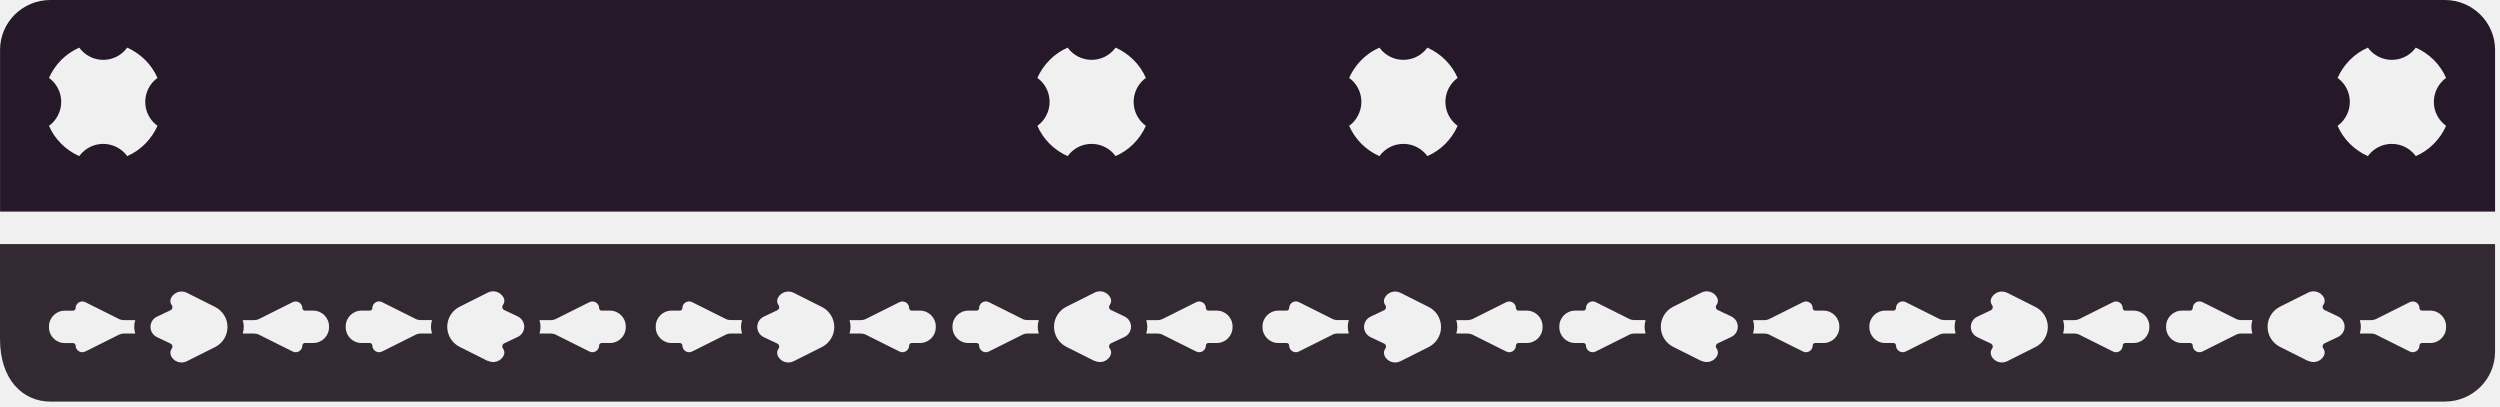
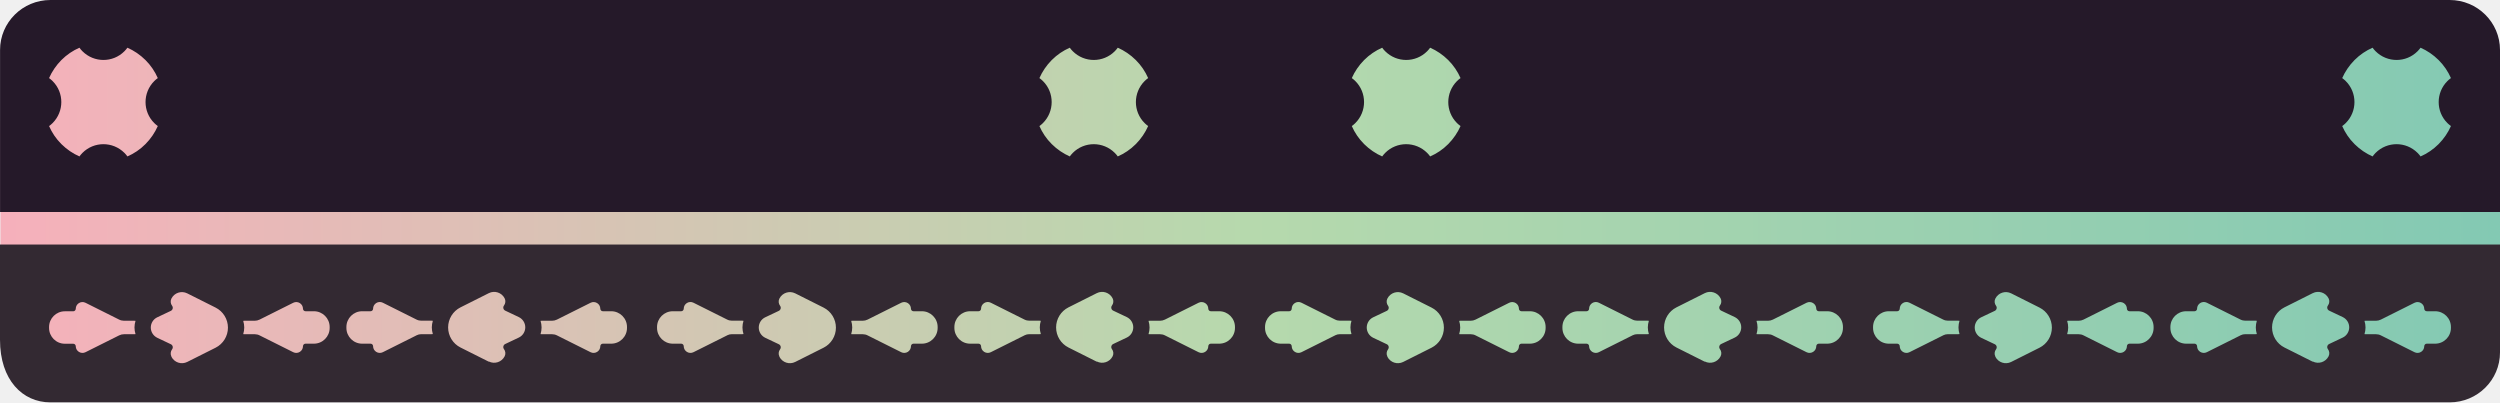
- <svg xmlns="http://www.w3.org/2000/svg" width="461" height="75" viewBox="0 0 461 75" fill="none">
-   <g clip-path="url(#clip0_54715_969)">
-     <path d="M460.09 64.86V45H0V62.53C0 69.94 4.15 74.05 9.27 74.05H450.82C455.94 74.05 460.09 69.93 460.09 64.86ZM446.15 56.82C446.15 57.07 446.36 57.28 446.61 57.28H448.16C449.76 57.28 451.06 58.58 451.06 60.18V60.35C451.06 61.95 449.76 63.25 448.16 63.25H446.61C446.36 63.25 446.15 63.46 446.15 63.71C446.15 64.63 445.18 65.23 444.36 64.82L438.16 61.72C437.89 61.58 437.58 61.51 437.27 61.51H435.37C435.3 61.51 435.22 61.51 435.15 61.49C435.27 61.1 435.34 60.69 435.34 60.27C435.34 59.85 435.27 59.44 435.15 59.05C435.22 59.04 435.29 59.03 435.37 59.03H437.27C437.58 59.03 437.88 58.96 438.16 58.82L444.36 55.72C445.18 55.31 446.15 55.91 446.15 56.83V56.82ZM13.94 63.72C13.94 63.47 13.73 63.26 13.48 63.26H11.93C10.33 63.26 9.03 61.96 9.03 60.36V60.19C9.03 58.59 10.33 57.29 11.93 57.29H13.48C13.73 57.29 13.94 57.08 13.94 56.83C13.94 55.91 14.91 55.31 15.73 55.72L21.93 58.82C22.2 58.96 22.51 59.03 22.82 59.03H24.72C24.79 59.03 24.87 59.03 24.94 59.05C24.82 59.44 24.75 59.85 24.75 60.27C24.75 60.69 24.82 61.1 24.94 61.49C24.87 61.5 24.8 61.51 24.72 61.51H22.82C22.51 61.51 22.21 61.58 21.93 61.72L15.73 64.82C14.91 65.23 13.94 64.63 13.94 63.71V63.72ZM31.55 65.62C31.33 65.19 31.38 64.67 31.67 64.29C31.91 63.97 31.8 63.52 31.44 63.35L28.95 62.17C28.22 61.82 27.75 61.09 27.75 60.28C27.75 59.47 28.22 58.73 28.95 58.39L31.44 57.21C31.8 57.04 31.91 56.58 31.67 56.27C31.38 55.89 31.33 55.37 31.55 54.94C32.09 53.88 33.39 53.45 34.46 53.99L39.68 56.61C41.07 57.31 41.95 58.74 41.95 60.3C41.95 61.86 41.07 63.29 39.68 63.99L34.46 66.61C33.39 67.15 32.09 66.72 31.55 65.66V65.62ZM76.65 61.72L70.45 64.82C69.63 65.23 68.66 64.63 68.66 63.71C68.66 63.46 68.45 63.25 68.2 63.25H66.65C65.05 63.25 63.75 61.95 63.75 60.35V60.18C63.75 58.58 65.05 57.28 66.65 57.28H68.2C68.45 57.28 68.66 57.07 68.66 56.82C68.66 55.9 69.63 55.3 70.45 55.71L76.65 58.81C76.92 58.95 77.23 59.02 77.54 59.02H79.44C79.51 59.02 79.59 59.02 79.66 59.04C79.54 59.43 79.47 59.84 79.47 60.26C79.47 60.68 79.54 61.09 79.66 61.48C79.59 61.49 79.52 61.5 79.44 61.5H77.54C77.23 61.5 76.93 61.57 76.65 61.71V61.72ZM55.76 56.82C55.76 57.07 55.97 57.28 56.22 57.28H57.77C59.37 57.28 60.67 58.58 60.67 60.18V60.35C60.67 61.95 59.37 63.25 57.77 63.25H56.22C55.97 63.25 55.76 63.46 55.76 63.71C55.76 64.63 54.79 65.23 53.97 64.82L47.77 61.72C47.5 61.58 47.19 61.51 46.88 61.51H44.98C44.91 61.51 44.83 61.51 44.76 61.49C44.88 61.1 44.95 60.69 44.95 60.27C44.95 59.85 44.88 59.44 44.76 59.05C44.83 59.04 44.9 59.03 44.98 59.03H46.88C47.19 59.03 47.49 58.96 47.77 58.82L53.97 55.72C54.79 55.31 55.76 55.91 55.76 56.83V56.82ZM89.96 66.57L84.74 63.95C83.35 63.25 82.47 61.82 82.47 60.26C82.47 58.7 83.35 57.27 84.74 56.57L89.96 53.95C91.03 53.41 92.33 53.84 92.87 54.9C93.09 55.33 93.04 55.85 92.75 56.23C92.51 56.55 92.62 57 92.98 57.17L95.47 58.35C96.2 58.7 96.67 59.43 96.67 60.24C96.67 61.05 96.2 61.79 95.47 62.13L92.98 63.31C92.62 63.48 92.51 63.94 92.75 64.25C93.04 64.63 93.09 65.15 92.87 65.58C92.33 66.64 91.03 67.07 89.96 66.53V66.57ZM133.82 61.72L127.62 64.82C126.8 65.23 125.83 64.63 125.83 63.71C125.83 63.46 125.62 63.25 125.37 63.25H123.82C122.22 63.25 120.92 61.95 120.92 60.35V60.18C120.92 58.58 122.22 57.28 123.82 57.28H125.37C125.62 57.28 125.83 57.07 125.83 56.82C125.83 55.9 126.8 55.3 127.62 55.71L133.82 58.81C134.09 58.95 134.4 59.02 134.71 59.02H136.61C136.68 59.02 136.76 59.02 136.83 59.04C136.71 59.43 136.64 59.84 136.64 60.26C136.64 60.68 136.71 61.09 136.83 61.48C136.76 61.49 136.69 61.5 136.61 61.5H134.71C134.4 61.5 134.1 61.57 133.82 61.71V61.72ZM110.48 56.82C110.48 57.07 110.69 57.28 110.94 57.28H112.49C114.09 57.28 115.39 58.58 115.39 60.18V60.35C115.39 61.95 114.09 63.25 112.49 63.25H110.94C110.69 63.25 110.48 63.46 110.48 63.71C110.48 64.63 109.51 65.23 108.69 64.82L102.49 61.72C102.22 61.58 101.91 61.51 101.6 61.51H99.7C99.63 61.51 99.55 61.51 99.48 61.49C99.6 61.1 99.67 60.69 99.67 60.27C99.67 59.85 99.6 59.44 99.48 59.05C99.55 59.04 99.62 59.03 99.7 59.03H101.6C101.91 59.03 102.21 58.96 102.49 58.82L108.69 55.72C109.51 55.31 110.48 55.91 110.48 56.83V56.82ZM143.44 65.62C143.22 65.19 143.27 64.67 143.56 64.29C143.8 63.97 143.69 63.52 143.33 63.35L140.84 62.17C140.11 61.82 139.64 61.09 139.64 60.28C139.64 59.47 140.11 58.73 140.84 58.39L143.33 57.21C143.69 57.04 143.8 56.58 143.56 56.27C143.27 55.89 143.22 55.37 143.44 54.94C143.98 53.88 145.28 53.45 146.35 53.99L151.57 56.61C152.96 57.31 153.84 58.74 153.84 60.3C153.84 61.86 152.96 63.29 151.57 63.99L146.35 66.61C145.28 67.15 143.98 66.72 143.44 65.66V65.62ZM188.54 61.72L182.34 64.82C181.52 65.23 180.55 64.63 180.55 63.71C180.55 63.46 180.34 63.25 180.09 63.25H178.54C176.94 63.25 175.64 61.95 175.64 60.35V60.18C175.64 58.58 176.94 57.28 178.54 57.28H180.09C180.34 57.28 180.55 57.07 180.55 56.82C180.55 55.9 181.52 55.3 182.34 55.71L188.54 58.81C188.81 58.95 189.12 59.02 189.43 59.02H191.33C191.4 59.02 191.48 59.02 191.55 59.04C191.43 59.43 191.36 59.84 191.36 60.26C191.36 60.68 191.43 61.09 191.55 61.48C191.48 61.49 191.41 61.5 191.33 61.5H189.43C189.12 61.5 188.82 61.57 188.54 61.71V61.72ZM167.65 56.82C167.65 57.07 167.86 57.28 168.11 57.28H169.66C171.26 57.28 172.56 58.58 172.56 60.18V60.35C172.56 61.95 171.26 63.25 169.66 63.25H168.11C167.86 63.25 167.65 63.46 167.65 63.71C167.65 64.63 166.68 65.23 165.86 64.82L159.66 61.72C159.39 61.58 159.08 61.51 158.77 61.51H156.87C156.8 61.51 156.72 61.51 156.65 61.49C156.77 61.1 156.84 60.69 156.84 60.27C156.84 59.85 156.77 59.44 156.65 59.05C156.72 59.04 156.79 59.03 156.87 59.03H158.77C159.08 59.03 159.38 58.96 159.66 58.82L165.86 55.72C166.68 55.31 167.65 55.91 167.65 56.83V56.82ZM201.85 66.57L196.63 63.95C195.24 63.25 194.36 61.82 194.36 60.26C194.36 58.7 195.24 57.27 196.63 56.57L201.85 53.95C202.92 53.41 204.22 53.84 204.76 54.9C204.98 55.33 204.93 55.85 204.64 56.23C204.4 56.55 204.51 57 204.87 57.17L207.36 58.35C208.09 58.7 208.56 59.43 208.56 60.24C208.56 61.05 208.09 61.79 207.36 62.13L204.87 63.31C204.51 63.48 204.4 63.94 204.64 64.25C204.93 64.63 204.98 65.15 204.76 65.58C204.22 66.64 202.92 67.07 201.85 66.53V66.57ZM245.71 61.72L239.51 64.82C238.69 65.23 237.72 64.63 237.72 63.71C237.72 63.46 237.51 63.25 237.26 63.25H235.71C234.11 63.25 232.81 61.95 232.81 60.35V60.18C232.81 58.58 234.11 57.28 235.71 57.28H237.26C237.51 57.28 237.72 57.07 237.72 56.82C237.72 55.9 238.69 55.3 239.51 55.71L245.71 58.81C245.98 58.95 246.29 59.02 246.6 59.02H248.5C248.57 59.02 248.65 59.02 248.72 59.04C248.6 59.43 248.53 59.84 248.53 60.26C248.53 60.68 248.6 61.09 248.72 61.48C248.65 61.49 248.58 61.5 248.5 61.5H246.6C246.29 61.5 245.99 61.57 245.71 61.71V61.72ZM222.37 56.82C222.37 57.07 222.58 57.28 222.83 57.28H224.38C225.98 57.28 227.28 58.58 227.28 60.18V60.35C227.28 61.95 225.98 63.25 224.38 63.25H222.83C222.58 63.25 222.37 63.46 222.37 63.71C222.37 64.63 221.4 65.23 220.58 64.82L214.38 61.72C214.11 61.58 213.8 61.51 213.49 61.51H211.59C211.52 61.51 211.44 61.51 211.37 61.49C211.49 61.1 211.56 60.69 211.56 60.27C211.56 59.85 211.49 59.44 211.37 59.05C211.44 59.04 211.51 59.03 211.59 59.03H213.49C213.8 59.03 214.1 58.96 214.38 58.82L220.58 55.72C221.4 55.31 222.37 55.91 222.37 56.83V56.82ZM255.33 65.62C255.11 65.19 255.16 64.67 255.45 64.29C255.69 63.97 255.58 63.52 255.22 63.35L252.73 62.17C252 61.82 251.53 61.09 251.53 60.28C251.53 59.47 252 58.73 252.73 58.39L255.22 57.21C255.58 57.04 255.69 56.58 255.45 56.27C255.16 55.89 255.11 55.37 255.33 54.94C255.87 53.88 257.17 53.45 258.24 53.99L263.46 56.61C264.85 57.31 265.73 58.74 265.73 60.3C265.73 61.86 264.85 63.29 263.46 63.99L258.24 66.61C257.17 67.15 255.87 66.72 255.33 65.66V65.62ZM300.44 61.72L294.24 64.82C293.42 65.23 292.45 64.63 292.45 63.71C292.45 63.46 292.24 63.25 291.99 63.25H290.44C288.84 63.25 287.54 61.95 287.54 60.35V60.18C287.54 58.58 288.84 57.28 290.44 57.28H291.99C292.24 57.28 292.45 57.07 292.45 56.82C292.45 55.9 293.42 55.3 294.24 55.71L300.44 58.81C300.71 58.95 301.02 59.02 301.33 59.02H303.23C303.3 59.02 303.38 59.02 303.45 59.04C303.33 59.43 303.26 59.84 303.26 60.26C303.26 60.68 303.33 61.09 303.45 61.48C303.38 61.49 303.31 61.5 303.23 61.5H301.33C301.02 61.5 300.72 61.57 300.44 61.71V61.72ZM279.54 56.82C279.54 57.07 279.75 57.28 280 57.28H281.55C283.15 57.28 284.45 58.58 284.45 60.18V60.35C284.45 61.95 283.15 63.25 281.55 63.25H280C279.75 63.25 279.54 63.46 279.54 63.71C279.54 64.63 278.57 65.23 277.75 64.82L271.55 61.72C271.28 61.58 270.97 61.51 270.66 61.51H268.76C268.69 61.51 268.61 61.51 268.54 61.49C268.66 61.1 268.73 60.69 268.73 60.27C268.73 59.85 268.66 59.44 268.54 59.05C268.61 59.04 268.68 59.03 268.76 59.03H270.66C270.97 59.03 271.27 58.96 271.55 58.82L277.75 55.72C278.57 55.31 279.54 55.91 279.54 56.83V56.82ZM313.74 66.57L308.52 63.95C307.13 63.25 306.25 61.82 306.25 60.26C306.25 58.7 307.13 57.27 308.52 56.57L313.74 53.95C314.81 53.41 316.11 53.84 316.65 54.9C316.87 55.33 316.82 55.85 316.53 56.23C316.29 56.55 316.4 57 316.76 57.17L319.25 58.35C319.98 58.7 320.45 59.43 320.45 60.24C320.45 61.05 319.98 61.79 319.25 62.13L316.76 63.31C316.4 63.48 316.29 63.94 316.53 64.25C316.82 64.63 316.87 65.15 316.65 65.58C316.11 66.64 314.81 67.07 313.74 66.53V66.57ZM357.61 61.72L351.41 64.82C350.59 65.23 349.62 64.63 349.62 63.71C349.62 63.46 349.41 63.25 349.16 63.25H347.61C346.01 63.25 344.71 61.95 344.71 60.35V60.18C344.71 58.58 346.01 57.28 347.61 57.28H349.16C349.41 57.28 349.62 57.07 349.62 56.82C349.62 55.9 350.59 55.3 351.41 55.71L357.61 58.81C357.88 58.95 358.19 59.02 358.5 59.02H360.4C360.47 59.02 360.55 59.02 360.62 59.04C360.5 59.43 360.43 59.84 360.43 60.26C360.43 60.68 360.5 61.09 360.62 61.48C360.55 61.49 360.48 61.5 360.4 61.5H358.5C358.19 61.5 357.89 61.57 357.61 61.71V61.72ZM334.26 56.82C334.26 57.07 334.47 57.28 334.72 57.28H336.27C337.87 57.28 339.17 58.58 339.17 60.18V60.35C339.17 61.95 337.87 63.25 336.27 63.25H334.72C334.47 63.25 334.26 63.46 334.26 63.71C334.26 64.63 333.29 65.23 332.47 64.82L326.27 61.72C326 61.58 325.69 61.51 325.38 61.51H323.48C323.41 61.51 323.33 61.51 323.26 61.49C323.38 61.1 323.45 60.69 323.45 60.27C323.45 59.85 323.38 59.44 323.26 59.05C323.33 59.04 323.4 59.03 323.48 59.03H325.38C325.69 59.03 325.99 58.96 326.27 58.82L332.47 55.72C333.29 55.31 334.26 55.91 334.26 56.83V56.82ZM367.22 65.62C367 65.19 367.05 64.67 367.34 64.29C367.58 63.97 367.47 63.52 367.11 63.35L364.62 62.17C363.89 61.82 363.42 61.09 363.42 60.28C363.42 59.47 363.89 58.73 364.62 58.39L367.11 57.21C367.47 57.04 367.58 56.58 367.34 56.27C367.05 55.89 367 55.37 367.22 54.94C367.76 53.88 369.06 53.45 370.13 53.99L375.35 56.61C376.74 57.31 377.62 58.74 377.62 60.3C377.62 61.86 376.74 63.29 375.35 63.99L370.13 66.61C369.06 67.15 367.76 66.72 367.22 65.66V65.62ZM412.33 61.72L406.13 64.82C405.31 65.23 404.34 64.63 404.34 63.71C404.34 63.46 404.13 63.25 403.88 63.25H402.33C400.73 63.25 399.43 61.95 399.43 60.35V60.18C399.43 58.58 400.73 57.28 402.33 57.28H403.88C404.13 57.28 404.34 57.07 404.34 56.82C404.34 55.9 405.31 55.3 406.13 55.71L412.33 58.81C412.6 58.95 412.91 59.02 413.22 59.02H415.12C415.19 59.02 415.27 59.02 415.34 59.04C415.22 59.43 415.15 59.84 415.15 60.26C415.15 60.68 415.22 61.09 415.34 61.48C415.27 61.49 415.2 61.5 415.12 61.5H413.22C412.91 61.5 412.61 61.57 412.33 61.71V61.72ZM391.43 56.82C391.43 57.07 391.64 57.28 391.89 57.28H393.44C395.04 57.28 396.34 58.58 396.34 60.18V60.35C396.34 61.95 395.04 63.25 393.44 63.25H391.89C391.64 63.25 391.43 63.46 391.43 63.71C391.43 64.63 390.46 65.23 389.64 64.82L383.44 61.72C383.17 61.58 382.86 61.51 382.55 61.51H380.65C380.58 61.51 380.5 61.51 380.43 61.49C380.55 61.1 380.62 60.69 380.62 60.27C380.62 59.85 380.55 59.44 380.43 59.05C380.5 59.04 380.57 59.03 380.65 59.03H382.55C382.86 59.03 383.16 58.96 383.44 58.82L389.64 55.72C390.46 55.31 391.43 55.91 391.43 56.83V56.82ZM425.63 66.57L420.41 63.95C419.02 63.25 418.14 61.82 418.14 60.26C418.14 58.7 419.02 57.27 420.41 56.57L425.63 53.95C426.7 53.41 428 53.84 428.54 54.9C428.76 55.33 428.71 55.85 428.42 56.23C428.18 56.55 428.29 57 428.65 57.17L431.14 58.35C431.87 58.7 432.34 59.43 432.34 60.24C432.34 61.05 431.87 61.79 431.14 62.13L428.65 63.31C428.29 63.48 428.18 63.94 428.42 64.25C428.71 64.63 428.76 65.15 428.54 65.58C428 66.64 426.7 67.07 425.63 66.53V66.57Z" fill="#332932" />
-     <path d="M460.09 9.19C460.09 4.12 455.94 0 450.82 0H9.28C4.16 0 0.01 4.12 0.01 9.19V39.02H460.09V9.19ZM15.17 28.14C14.97 28.34 14.79 28.56 14.62 28.79C13.42 28.26 12.29 27.5 11.3 26.52C10.31 25.54 9.56 24.41 9.03 23.2C9.26 23.03 9.48 22.86 9.68 22.65C11.82 20.51 11.82 17.05 9.68 14.92C9.48 14.72 9.26 14.54 9.03 14.37C9.56 13.17 10.32 12.04 11.3 11.05C12.29 10.06 13.41 9.31 14.62 8.78C14.79 9.01 14.96 9.23 15.17 9.43C17.31 11.57 20.77 11.57 22.9 9.43C23.1 9.23 23.28 9.01 23.45 8.78C24.65 9.31 25.78 10.07 26.77 11.05C27.76 12.04 28.51 13.16 29.04 14.37C28.81 14.54 28.59 14.71 28.39 14.92C26.25 17.06 26.25 20.52 28.39 22.65C28.59 22.85 28.81 23.03 29.04 23.2C28.51 24.4 27.75 25.53 26.77 26.52C25.79 27.51 24.66 28.26 23.45 28.79C23.28 28.56 23.11 28.34 22.9 28.14C20.76 26 17.3 26 15.17 28.14ZM197.43 28.14C197.23 28.34 197.05 28.56 196.88 28.79C195.68 28.26 194.55 27.5 193.56 26.52C192.57 25.54 191.82 24.41 191.29 23.2C191.52 23.03 191.74 22.86 191.94 22.65C194.08 20.51 194.08 17.05 191.94 14.92C191.74 14.72 191.52 14.54 191.29 14.37C191.82 13.17 192.58 12.04 193.56 11.05C194.55 10.06 195.67 9.31 196.88 8.78C197.05 9.01 197.22 9.23 197.43 9.43C199.57 11.57 203.03 11.57 205.16 9.43C205.36 9.23 205.54 9.01 205.71 8.78C206.91 9.31 208.04 10.07 209.03 11.05C210.02 12.04 210.77 13.16 211.3 14.37C211.07 14.54 210.85 14.71 210.65 14.92C208.51 17.06 208.51 20.52 210.65 22.65C210.85 22.85 211.07 23.03 211.3 23.2C210.77 24.4 210.01 25.53 209.03 26.52C208.04 27.51 206.92 28.26 205.71 28.79C205.54 28.56 205.37 28.34 205.16 28.14C203.02 26 199.56 26 197.43 28.14ZM254.92 28.14C254.72 28.34 254.54 28.56 254.37 28.79C253.17 28.26 252.04 27.5 251.05 26.52C250.06 25.53 249.31 24.41 248.78 23.2C249.01 23.03 249.23 22.86 249.43 22.65C251.57 20.51 251.57 17.05 249.43 14.92C249.23 14.72 249.01 14.54 248.78 14.37C249.31 13.17 250.07 12.04 251.05 11.05C252.04 10.06 253.16 9.31 254.37 8.78C254.54 9.01 254.71 9.23 254.92 9.43C257.06 11.57 260.52 11.57 262.65 9.43C262.85 9.23 263.03 9.01 263.2 8.78C264.4 9.31 265.53 10.07 266.52 11.05C267.51 12.04 268.26 13.16 268.79 14.37C268.56 14.54 268.34 14.71 268.14 14.92C266 17.06 266 20.52 268.14 22.65C268.34 22.85 268.56 23.03 268.79 23.2C268.26 24.4 267.5 25.53 266.52 26.52C265.54 27.51 264.41 28.26 263.2 28.79C263.03 28.56 262.86 28.34 262.65 28.14C260.51 26 257.05 26 254.92 28.14ZM437.19 28.14C436.99 28.34 436.81 28.56 436.64 28.79C435.44 28.26 434.31 27.5 433.32 26.52C432.33 25.54 431.58 24.41 431.05 23.2C431.28 23.03 431.5 22.86 431.7 22.65C433.84 20.51 433.84 17.05 431.7 14.92C431.5 14.72 431.28 14.54 431.05 14.37C431.58 13.17 432.34 12.04 433.32 11.05C434.31 10.06 435.43 9.31 436.64 8.78C436.81 9.01 436.98 9.23 437.19 9.43C439.33 11.57 442.79 11.57 444.92 9.43C445.12 9.23 445.3 9.01 445.47 8.78C446.67 9.31 447.8 10.07 448.79 11.05C449.78 12.04 450.53 13.16 451.06 14.37C450.83 14.54 450.61 14.71 450.41 14.92C448.27 17.06 448.27 20.52 450.41 22.65C450.61 22.85 450.83 23.03 451.06 23.2C450.53 24.4 449.77 25.53 448.79 26.52C447.8 27.51 446.68 28.26 445.47 28.79C445.3 28.56 445.13 28.34 444.92 28.14C442.78 26 439.32 26 437.19 28.14Z" fill="#251929" />
+ <svg xmlns="http://www.w3.org/2000/svg" width="466" height="75" viewBox="0 0 466 75" fill="none">
+   <g clip-path="url(#clip0_55264_66)">
+     <rect x="466" y="3.039" width="68.872" height="465.909" rx="21" transform="rotate(90 466 3.03851)" fill="url(#paint0_linear_55264_66)" />
+     <path d="M466 65.692V45.577H1.98525e-05V63.332C1.98525e-05 70.837 4.203 75 9.389 75H456.611C461.797 75 466 70.827 466 65.692ZM451.881 57.549C451.881 57.802 452.094 58.015 452.347 58.015H453.917C455.537 58.015 456.854 59.332 456.854 60.952V61.124C456.854 62.745 455.537 64.061 453.917 64.061H452.347C452.094 64.061 451.881 64.274 451.881 64.527C451.881 65.459 450.898 66.067 450.068 65.652L443.788 62.512C443.515 62.37 443.201 62.299 442.887 62.299H440.962C440.892 62.299 440.811 62.299 440.74 62.279C440.861 61.884 440.932 61.469 440.932 61.043C440.932 60.618 440.861 60.203 440.74 59.808C440.811 59.797 440.881 59.787 440.962 59.787H442.887C443.201 59.787 443.505 59.716 443.788 59.575L450.068 56.435C450.898 56.02 451.881 56.627 451.881 57.559V57.549ZM14.119 64.537C14.119 64.284 13.906 64.072 13.653 64.072H12.083C10.463 64.072 9.146 62.755 9.146 61.134V60.962C9.146 59.342 10.463 58.025 12.083 58.025H13.653C13.906 58.025 14.119 57.812 14.119 57.559C14.119 56.627 15.102 56.02 15.932 56.435L22.212 59.575C22.485 59.716 22.799 59.787 23.113 59.787H25.038C25.108 59.787 25.189 59.787 25.26 59.808C25.139 60.203 25.068 60.618 25.068 61.043C25.068 61.469 25.139 61.884 25.26 62.279C25.189 62.289 25.119 62.299 25.038 62.299H23.113C22.799 62.299 22.495 62.37 22.212 62.512L15.932 65.652C15.102 66.067 14.119 65.459 14.119 64.527V64.537ZM31.955 66.462C31.733 66.026 31.783 65.5 32.077 65.115C32.32 64.791 32.209 64.335 31.844 64.163L29.322 62.968C28.582 62.613 28.107 61.874 28.107 61.053C28.107 60.233 28.582 59.483 29.322 59.139L31.844 57.944C32.209 57.772 32.32 57.306 32.077 56.992C31.783 56.607 31.733 56.08 31.955 55.645C32.502 54.571 33.819 54.136 34.903 54.683L40.19 57.336C41.598 58.045 42.489 59.494 42.489 61.074C42.489 62.654 41.598 64.102 40.19 64.811L34.903 67.465C33.819 68.011 32.502 67.576 31.955 66.502V66.462ZM77.635 62.512L71.355 65.652C70.524 66.067 69.542 65.459 69.542 64.527C69.542 64.274 69.329 64.061 69.076 64.061H67.506C65.886 64.061 64.569 62.745 64.569 61.124V60.952C64.569 59.332 65.886 58.015 67.506 58.015H69.076C69.329 58.015 69.542 57.802 69.542 57.549C69.542 56.617 70.524 56.01 71.355 56.425L77.635 59.565C77.908 59.706 78.222 59.777 78.536 59.777H80.46C80.531 59.777 80.612 59.777 80.683 59.797C80.562 60.193 80.491 60.608 80.491 61.033C80.491 61.459 80.562 61.874 80.683 62.269C80.612 62.279 80.541 62.289 80.46 62.289H78.536C78.222 62.289 77.918 62.36 77.635 62.502V62.512ZM56.476 57.549C56.476 57.802 56.689 58.015 56.942 58.015H58.512C60.133 58.015 61.449 59.332 61.449 60.952V61.124C61.449 62.745 60.133 64.061 58.512 64.061H56.942C56.689 64.061 56.476 64.274 56.476 64.527C56.476 65.459 55.494 66.067 54.663 65.652L48.384 62.512C48.11 62.37 47.796 62.299 47.482 62.299H45.558C45.487 62.299 45.406 62.299 45.335 62.279C45.456 61.884 45.527 61.469 45.527 61.043C45.527 60.618 45.456 60.203 45.335 59.808C45.406 59.797 45.477 59.787 45.558 59.787H47.482C47.796 59.787 48.1 59.716 48.384 59.575L54.663 56.435C55.494 56.02 56.476 56.627 56.476 57.559V57.549ZM91.116 67.424L85.829 64.77C84.421 64.061 83.529 62.613 83.529 61.033C83.529 59.453 84.421 58.005 85.829 57.296L91.116 54.642C92.199 54.095 93.516 54.531 94.063 55.604C94.286 56.04 94.235 56.566 93.941 56.951C93.698 57.276 93.81 57.731 94.174 57.904L96.696 59.099C97.436 59.453 97.912 60.193 97.912 61.013C97.912 61.833 97.436 62.583 96.696 62.927L94.174 64.122C93.81 64.294 93.698 64.76 93.941 65.074C94.235 65.459 94.286 65.986 94.063 66.421C93.516 67.495 92.199 67.93 91.116 67.383V67.424ZM135.539 62.512L129.259 65.652C128.429 66.067 127.446 65.459 127.446 64.527C127.446 64.274 127.234 64.061 126.98 64.061H125.411C123.79 64.061 122.473 62.745 122.473 61.124V60.952C122.473 59.332 123.79 58.015 125.411 58.015H126.98C127.234 58.015 127.446 57.802 127.446 57.549C127.446 56.617 128.429 56.01 129.259 56.425L135.539 59.565C135.812 59.706 136.126 59.777 136.44 59.777H138.365C138.436 59.777 138.517 59.777 138.588 59.797C138.466 60.193 138.395 60.608 138.395 61.033C138.395 61.459 138.466 61.874 138.588 62.269C138.517 62.279 138.446 62.289 138.365 62.289H136.44C136.126 62.289 135.823 62.36 135.539 62.502V62.512ZM111.899 57.549C111.899 57.802 112.112 58.015 112.365 58.015H113.935C115.556 58.015 116.872 59.332 116.872 60.952V61.124C116.872 62.745 115.556 64.061 113.935 64.061H112.365C112.112 64.061 111.899 64.274 111.899 64.527C111.899 65.459 110.917 66.067 110.086 65.652L103.807 62.512C103.533 62.37 103.219 62.299 102.905 62.299H100.981C100.91 62.299 100.829 62.299 100.758 62.279C100.879 61.884 100.95 61.469 100.95 61.043C100.95 60.618 100.879 60.203 100.758 59.808C100.829 59.797 100.9 59.787 100.981 59.787H102.905C103.219 59.787 103.523 59.716 103.807 59.575L110.086 56.435C110.917 56.02 111.899 56.627 111.899 57.559V57.549ZM145.283 66.462C145.06 66.026 145.11 65.5 145.404 65.115C145.647 64.791 145.536 64.335 145.171 64.163L142.649 62.968C141.91 62.613 141.434 61.874 141.434 61.053C141.434 60.233 141.91 59.483 142.649 59.139L145.171 57.944C145.536 57.772 145.647 57.306 145.404 56.992C145.11 56.607 145.06 56.08 145.283 55.645C145.829 54.571 147.146 54.136 148.23 54.683L153.517 57.336C154.925 58.045 155.816 59.494 155.816 61.074C155.816 62.654 154.925 64.102 153.517 64.811L148.23 67.465C147.146 68.011 145.829 67.576 145.283 66.502V66.462ZM190.962 62.512L184.682 65.652C183.852 66.067 182.869 65.459 182.869 64.527C182.869 64.274 182.657 64.061 182.403 64.061H180.833C179.213 64.061 177.896 62.745 177.896 61.124V60.952C177.896 59.332 179.213 58.015 180.833 58.015H182.403C182.657 58.015 182.869 57.802 182.869 57.549C182.869 56.617 183.852 56.01 184.682 56.425L190.962 59.565C191.235 59.706 191.549 59.777 191.863 59.777H193.788C193.859 59.777 193.94 59.777 194.011 59.797C193.889 60.193 193.818 60.608 193.818 61.033C193.818 61.459 193.889 61.874 194.011 62.269C193.94 62.279 193.869 62.289 193.788 62.289H191.863C191.549 62.289 191.245 62.36 190.962 62.502V62.512ZM169.804 57.549C169.804 57.802 170.016 58.015 170.269 58.015H171.839C173.46 58.015 174.777 59.332 174.777 60.952V61.124C174.777 62.745 173.46 64.061 171.839 64.061H170.269C170.016 64.061 169.804 64.274 169.804 64.527C169.804 65.459 168.821 66.067 167.991 65.652L161.711 62.512C161.437 62.37 161.123 62.299 160.809 62.299H158.885C158.814 62.299 158.733 62.299 158.662 62.279C158.784 61.884 158.855 61.469 158.855 61.043C158.855 60.618 158.784 60.203 158.662 59.808C158.733 59.797 158.804 59.787 158.885 59.787H160.809C161.123 59.787 161.427 59.716 161.711 59.575L167.991 56.435C168.821 56.02 169.804 56.627 169.804 57.559V57.549ZM204.443 67.424L199.156 64.77C197.748 64.061 196.857 62.613 196.857 61.033C196.857 59.453 197.748 58.005 199.156 57.296L204.443 54.642C205.527 54.095 206.843 54.531 207.39 55.604C207.613 56.04 207.562 56.566 207.269 56.951C207.026 57.276 207.137 57.731 207.502 57.904L210.024 59.099C210.763 59.453 211.239 60.193 211.239 61.013C211.239 61.833 210.763 62.583 210.024 62.927L207.502 64.122C207.137 64.294 207.026 64.76 207.269 65.074C207.562 65.459 207.613 65.986 207.39 66.421C206.843 67.495 205.527 67.93 204.443 67.383V67.424ZM248.866 62.512L242.587 65.652C241.756 66.067 240.774 65.459 240.774 64.527C240.774 64.274 240.561 64.061 240.308 64.061H238.738C237.117 64.061 235.801 62.745 235.801 61.124V60.952C235.801 59.332 237.117 58.015 238.738 58.015H240.308C240.561 58.015 240.774 57.802 240.774 57.549C240.774 56.617 241.756 56.01 242.587 56.425L248.866 59.565C249.14 59.706 249.454 59.777 249.768 59.777H251.692C251.763 59.777 251.844 59.777 251.915 59.797C251.793 60.193 251.722 60.608 251.722 61.033C251.722 61.459 251.793 61.874 251.915 62.269C251.844 62.279 251.773 62.289 251.692 62.289H249.768C249.454 62.289 249.15 62.36 248.866 62.502V62.512ZM225.226 57.549C225.226 57.802 225.439 58.015 225.692 58.015H227.262C228.883 58.015 230.199 59.332 230.199 60.952V61.124C230.199 62.745 228.883 64.061 227.262 64.061H225.692C225.439 64.061 225.226 64.274 225.226 64.527C225.226 65.459 224.244 66.067 223.413 65.652L217.134 62.512C216.86 62.37 216.546 62.299 216.232 62.299H214.308C214.237 62.299 214.156 62.299 214.085 62.279C214.207 61.884 214.278 61.469 214.278 61.043C214.278 60.618 214.207 60.203 214.085 59.808C214.156 59.797 214.227 59.787 214.308 59.787H216.232C216.546 59.787 216.85 59.716 217.134 59.575L223.413 56.435C224.244 56.02 225.226 56.627 225.226 57.559V57.549ZM258.61 66.462C258.387 66.026 258.438 65.5 258.731 65.115C258.974 64.791 258.863 64.335 258.498 64.163L255.976 62.968C255.237 62.613 254.761 61.874 254.761 61.053C254.761 60.233 255.237 59.483 255.976 59.139L258.498 57.944C258.863 57.772 258.974 57.306 258.731 56.992C258.438 56.607 258.387 56.08 258.61 55.645C259.157 54.571 260.473 54.136 261.557 54.683L266.844 57.336C268.252 58.045 269.143 59.494 269.143 61.074C269.143 62.654 268.252 64.102 266.844 64.811L261.557 67.465C260.473 68.011 259.157 67.576 258.61 66.502V66.462ZM304.299 62.512L298.02 65.652C297.189 66.067 296.207 65.459 296.207 64.527C296.207 64.274 295.994 64.061 295.741 64.061H294.171C292.55 64.061 291.234 62.745 291.234 61.124V60.952C291.234 59.332 292.55 58.015 294.171 58.015H295.741C295.994 58.015 296.207 57.802 296.207 57.549C296.207 56.617 297.189 56.01 298.02 56.425L304.299 59.565C304.573 59.706 304.887 59.777 305.201 59.777H307.125C307.196 59.777 307.277 59.777 307.348 59.797C307.226 60.193 307.155 60.608 307.155 61.033C307.155 61.459 307.226 61.874 307.348 62.269C307.277 62.279 307.206 62.289 307.125 62.289H305.201C304.887 62.289 304.583 62.36 304.299 62.502V62.512ZM283.131 57.549C283.131 57.802 283.343 58.015 283.597 58.015H285.167C286.787 58.015 288.104 59.332 288.104 60.952V61.124C288.104 62.745 286.787 64.061 285.167 64.061H283.597C283.343 64.061 283.131 64.274 283.131 64.527C283.131 65.459 282.148 66.067 281.318 65.652L275.038 62.512C274.765 62.37 274.451 62.299 274.137 62.299H272.212C272.141 62.299 272.06 62.299 271.989 62.279C272.111 61.884 272.182 61.469 272.182 61.043C272.182 60.618 272.111 60.203 271.989 59.808C272.06 59.797 272.131 59.787 272.212 59.787H274.137C274.451 59.787 274.755 59.716 275.038 59.575L281.318 56.435C282.148 56.02 283.131 56.627 283.131 57.559V57.549ZM317.77 67.424L312.483 64.77C311.075 64.061 310.184 62.613 310.184 61.033C310.184 59.453 311.075 58.005 312.483 57.296L317.77 54.642C318.854 54.095 320.171 54.531 320.717 55.604C320.94 56.04 320.89 56.566 320.596 56.951C320.353 57.276 320.464 57.731 320.829 57.904L323.351 59.099C324.09 59.453 324.566 60.193 324.566 61.013C324.566 61.833 324.09 62.583 323.351 62.927L320.829 64.122C320.464 64.294 320.353 64.76 320.596 65.074C320.89 65.459 320.94 65.986 320.717 66.421C320.171 67.495 318.854 67.93 317.77 67.383V67.424ZM362.204 62.512L355.924 65.652C355.093 66.067 354.111 65.459 354.111 64.527C354.111 64.274 353.898 64.061 353.645 64.061H352.075C350.455 64.061 349.138 62.745 349.138 61.124V60.952C349.138 59.332 350.455 58.015 352.075 58.015H353.645C353.898 58.015 354.111 57.802 354.111 57.549C354.111 56.617 355.093 56.01 355.924 56.425L362.204 59.565C362.477 59.706 362.791 59.777 363.105 59.777H365.029C365.1 59.777 365.181 59.777 365.252 59.797C365.131 60.193 365.06 60.608 365.06 61.033C365.06 61.459 365.131 61.874 365.252 62.269C365.181 62.279 365.11 62.289 365.029 62.289H363.105C362.791 62.289 362.487 62.36 362.204 62.502V62.512ZM338.554 57.549C338.554 57.802 338.766 58.015 339.02 58.015H340.589C342.21 58.015 343.527 59.332 343.527 60.952V61.124C343.527 62.745 342.21 64.061 340.589 64.061H339.02C338.766 64.061 338.554 64.274 338.554 64.527C338.554 65.459 337.571 66.067 336.741 65.652L330.461 62.512C330.188 62.37 329.874 62.299 329.56 62.299H327.635C327.564 62.299 327.483 62.299 327.412 62.279C327.534 61.884 327.605 61.469 327.605 61.043C327.605 60.618 327.534 60.203 327.412 59.808C327.483 59.797 327.554 59.787 327.635 59.787H329.56C329.874 59.787 330.177 59.716 330.461 59.575L336.741 56.435C337.571 56.02 338.554 56.627 338.554 57.559V57.549ZM371.937 66.462C371.714 66.026 371.765 65.5 372.059 65.115C372.302 64.791 372.19 64.335 371.826 64.163L369.304 62.968C368.564 62.613 368.088 61.874 368.088 61.053C368.088 60.233 368.564 59.483 369.304 59.139L371.826 57.944C372.19 57.772 372.302 57.306 372.059 56.992C371.765 56.607 371.714 56.08 371.937 55.645C372.484 54.571 373.801 54.136 374.884 54.683L380.171 57.336C381.579 58.045 382.471 59.494 382.471 61.074C382.471 62.654 381.579 64.102 380.171 64.811L374.884 67.465C373.801 68.011 372.484 67.576 371.937 66.502V66.462ZM417.627 62.512L411.347 65.652C410.516 66.067 409.534 65.459 409.534 64.527C409.534 64.274 409.321 64.061 409.068 64.061H407.498C405.878 64.061 404.561 62.745 404.561 61.124V60.952C404.561 59.332 405.878 58.015 407.498 58.015H409.068C409.321 58.015 409.534 57.802 409.534 57.549C409.534 56.617 410.516 56.01 411.347 56.425L417.627 59.565C417.9 59.706 418.214 59.777 418.528 59.777H420.452C420.523 59.777 420.604 59.777 420.675 59.797C420.554 60.193 420.483 60.608 420.483 61.033C420.483 61.459 420.554 61.874 420.675 62.269C420.604 62.279 420.533 62.289 420.452 62.289H418.528C418.214 62.289 417.91 62.36 417.627 62.502V62.512ZM396.458 57.549C396.458 57.802 396.671 58.015 396.924 58.015H398.494C400.114 58.015 401.431 59.332 401.431 60.952V61.124C401.431 62.745 400.114 64.061 398.494 64.061H396.924C396.671 64.061 396.458 64.274 396.458 64.527C396.458 65.459 395.476 66.067 394.645 65.652L388.365 62.512C388.092 62.37 387.778 62.299 387.464 62.299H385.54C385.469 62.299 385.388 62.299 385.317 62.279C385.438 61.884 385.509 61.469 385.509 61.043C385.509 60.618 385.438 60.203 385.317 59.808C385.388 59.797 385.459 59.787 385.54 59.787H387.464C387.778 59.787 388.082 59.716 388.365 59.575L394.645 56.435C395.476 56.02 396.458 56.627 396.458 57.559V57.549ZM431.097 67.424L425.81 64.77C424.402 64.061 423.511 62.613 423.511 61.033C423.511 59.453 424.402 58.005 425.81 57.296L431.097 54.642C432.181 54.095 433.498 54.531 434.045 55.604C434.268 56.04 434.217 56.566 433.923 56.951C433.68 57.276 433.792 57.731 434.156 57.904L436.678 59.099C437.418 59.453 437.894 60.193 437.894 61.013C437.894 61.833 437.418 62.583 436.678 62.927L434.156 64.122C433.792 64.294 433.68 64.76 433.923 65.074C434.217 65.459 434.268 65.986 434.045 66.421C433.498 67.495 432.181 67.93 431.097 67.383V67.424Z" fill="#332932" />
+     <path d="M466 9.308C466 4.173 461.797 0 456.611 0H9.399C4.213 0 0.01 4.173 0.01 9.308V39.521H466V9.308ZM15.365 28.501C15.162 28.704 14.98 28.926 14.808 29.159C13.592 28.623 12.448 27.853 11.445 26.86C10.442 25.868 9.683 24.723 9.146 23.498C9.379 23.326 9.602 23.153 9.804 22.941C11.972 20.773 11.972 17.269 9.804 15.111C9.602 14.909 9.379 14.726 9.146 14.554C9.683 13.339 10.453 12.194 11.445 11.192C12.448 10.189 13.582 9.429 14.808 8.893C14.98 9.126 15.152 9.348 15.365 9.551C17.532 11.718 21.037 11.718 23.194 9.551C23.397 9.348 23.579 9.126 23.751 8.893C24.967 9.429 26.111 10.199 27.114 11.192C28.117 12.194 28.876 13.329 29.413 14.554C29.18 14.726 28.957 14.899 28.755 15.111C26.587 17.279 26.587 20.783 28.755 22.941C28.957 23.143 29.18 23.326 29.413 23.498C28.876 24.713 28.107 25.858 27.114 26.86C26.121 27.863 24.977 28.623 23.751 29.159C23.579 28.926 23.407 28.704 23.194 28.501C21.027 26.334 17.522 26.334 15.365 28.501ZM199.966 28.501C199.763 28.704 199.581 28.926 199.409 29.159C198.194 28.623 197.049 27.853 196.046 26.86C195.044 25.868 194.284 24.723 193.747 23.498C193.98 23.326 194.203 23.153 194.406 22.941C196.573 20.773 196.573 17.269 194.406 15.111C194.203 14.909 193.98 14.726 193.747 14.554C194.284 13.339 195.054 12.194 196.046 11.192C197.049 10.189 198.183 9.429 199.409 8.893C199.581 9.126 199.753 9.348 199.966 9.551C202.134 11.718 205.638 11.718 207.795 9.551C207.998 9.348 208.18 9.126 208.352 8.893C209.568 9.429 210.712 10.199 211.715 11.192C212.718 12.194 213.477 13.329 214.014 14.554C213.781 14.726 213.558 14.899 213.356 15.111C211.188 17.279 211.188 20.783 213.356 22.941C213.558 23.143 213.781 23.326 214.014 23.498C213.477 24.713 212.708 25.858 211.715 26.86C210.712 27.863 209.578 28.623 208.352 29.159C208.18 28.926 208.008 28.704 207.795 28.501C205.628 26.334 202.123 26.334 199.966 28.501ZM258.195 28.501C257.992 28.704 257.81 28.926 257.637 29.159C256.422 28.623 255.278 27.853 254.275 26.86C253.272 25.858 252.512 24.723 251.976 23.498C252.209 23.326 252.431 23.153 252.634 22.941C254.801 20.773 254.801 17.269 252.634 15.111C252.431 14.909 252.209 14.726 251.976 14.554C252.512 13.339 253.282 12.194 254.275 11.192C255.278 10.189 256.412 9.429 257.637 8.893C257.81 9.126 257.982 9.348 258.195 9.551C260.362 11.718 263.866 11.718 266.024 9.551C266.226 9.348 266.409 9.126 266.581 8.893C267.796 9.429 268.941 10.199 269.944 11.192C270.946 12.194 271.706 13.329 272.243 14.554C272.01 14.726 271.787 14.899 271.584 15.111C269.417 17.279 269.417 20.783 271.584 22.941C271.787 23.143 272.01 23.326 272.243 23.498C271.706 24.713 270.936 25.858 269.944 26.86C268.951 27.863 267.806 28.623 266.581 29.159C266.409 28.926 266.237 28.704 266.024 28.501C263.856 26.334 260.352 26.334 258.195 28.501ZM442.806 28.501C442.603 28.704 442.421 28.926 442.249 29.159C441.033 28.623 439.889 27.853 438.886 26.86C437.883 25.868 437.124 24.723 436.587 23.498C436.82 23.326 437.043 23.153 437.245 22.941C439.413 20.773 439.413 17.269 437.245 15.111C437.043 14.909 436.82 14.726 436.587 14.554C437.124 13.339 437.894 12.194 438.886 11.192C439.889 10.189 441.023 9.429 442.249 8.893C442.421 9.126 442.593 9.348 442.806 9.551C444.973 11.718 448.478 11.718 450.635 9.551C450.838 9.348 451.02 9.126 451.192 8.893C452.408 9.429 453.552 10.199 454.555 11.192C455.558 12.194 456.317 13.329 456.854 14.554C456.621 14.726 456.398 14.899 456.196 15.111C454.028 17.279 454.028 20.783 456.196 22.941C456.398 23.143 456.621 23.326 456.854 23.498C456.317 24.713 455.547 25.858 454.555 26.86C453.552 27.863 452.418 28.623 451.192 29.159C451.02 28.926 450.848 28.704 450.635 28.501C448.468 26.334 444.963 26.334 442.806 28.501Z" fill="#251929" />
  </g>
  <defs>
-     <clipPath id="clip0_54715_969">
-       <rect width="74.05" height="460.09" fill="white" transform="matrix(0 1 -1 0 460.09 0)" />
+     <linearGradient id="paint0_linear_55264_66" x1="500.436" y1="3.039" x2="500.436" y2="468.947" gradientUnits="userSpaceOnUse">
+       <stop stop-color="#83C9B3" />
+       <stop offset="0.5" stop-color="#B6D9AD" />
+       <stop offset="1" stop-color="#F6B0BB" />
+     </linearGradient>
+     <clipPath id="clip0_55264_66">
+       <rect width="75" height="466" fill="white" transform="matrix(0 1 -1 0 466 0)" />
    </clipPath>
  </defs>
</svg>
